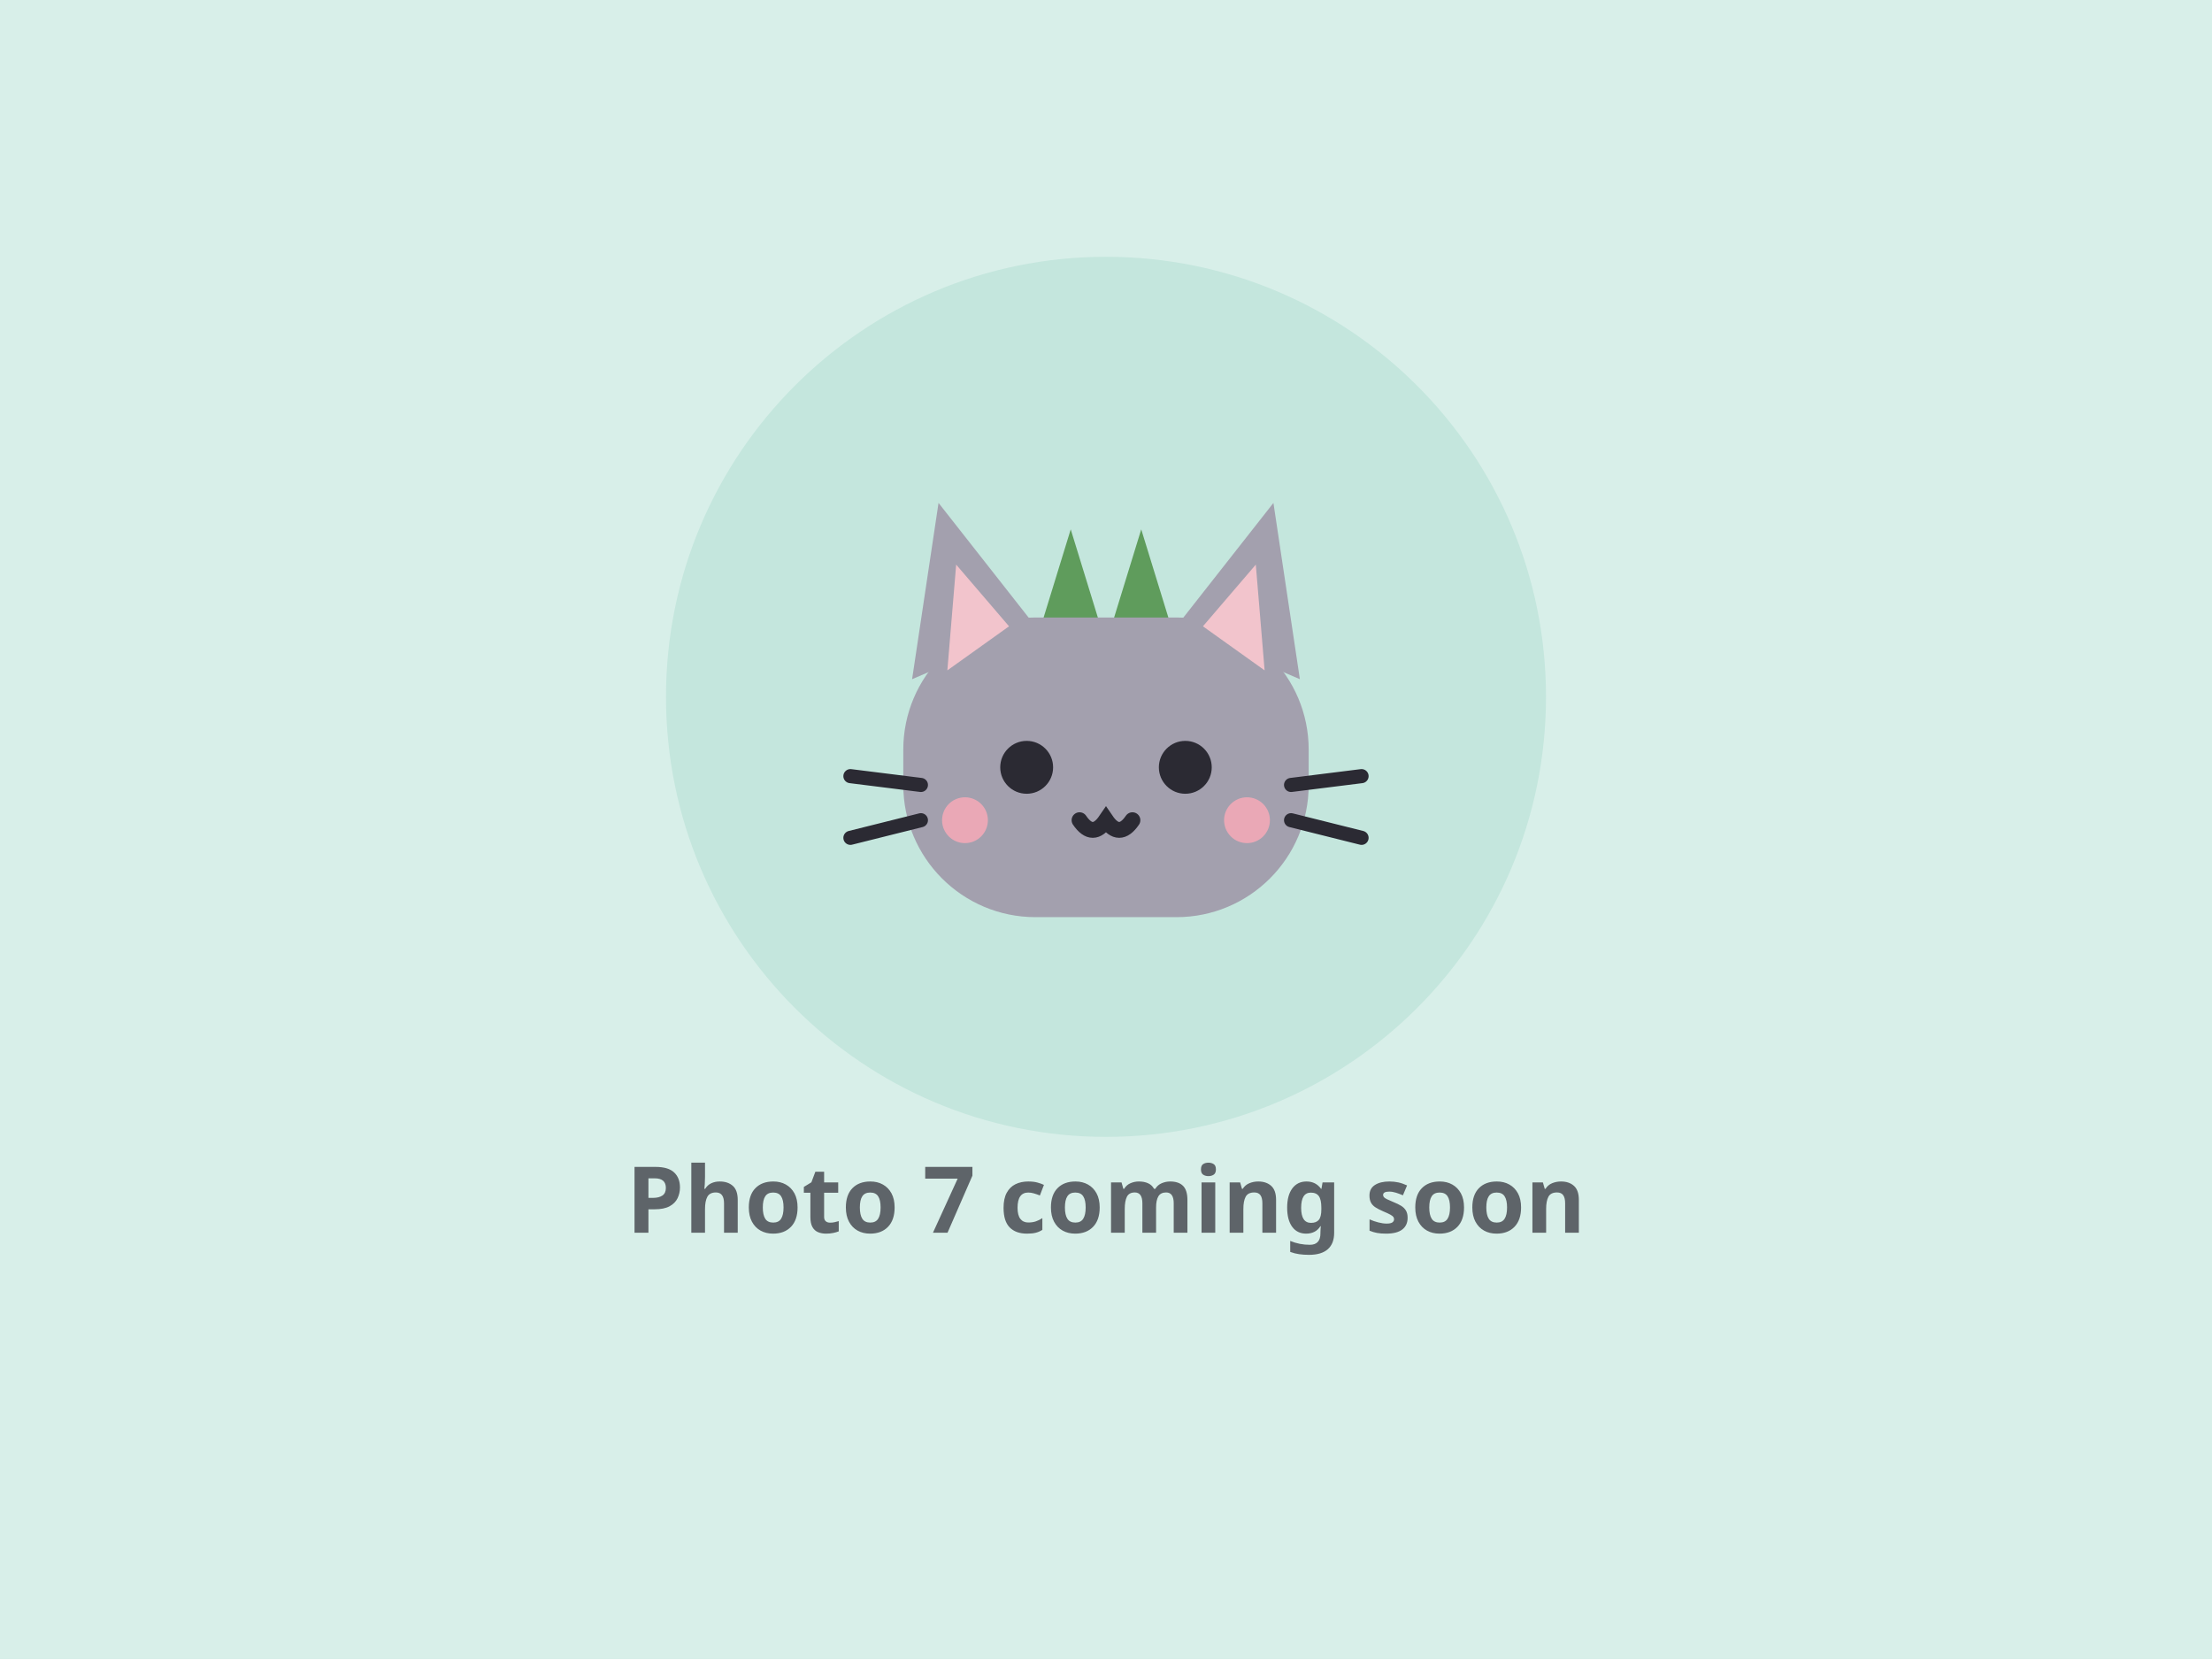
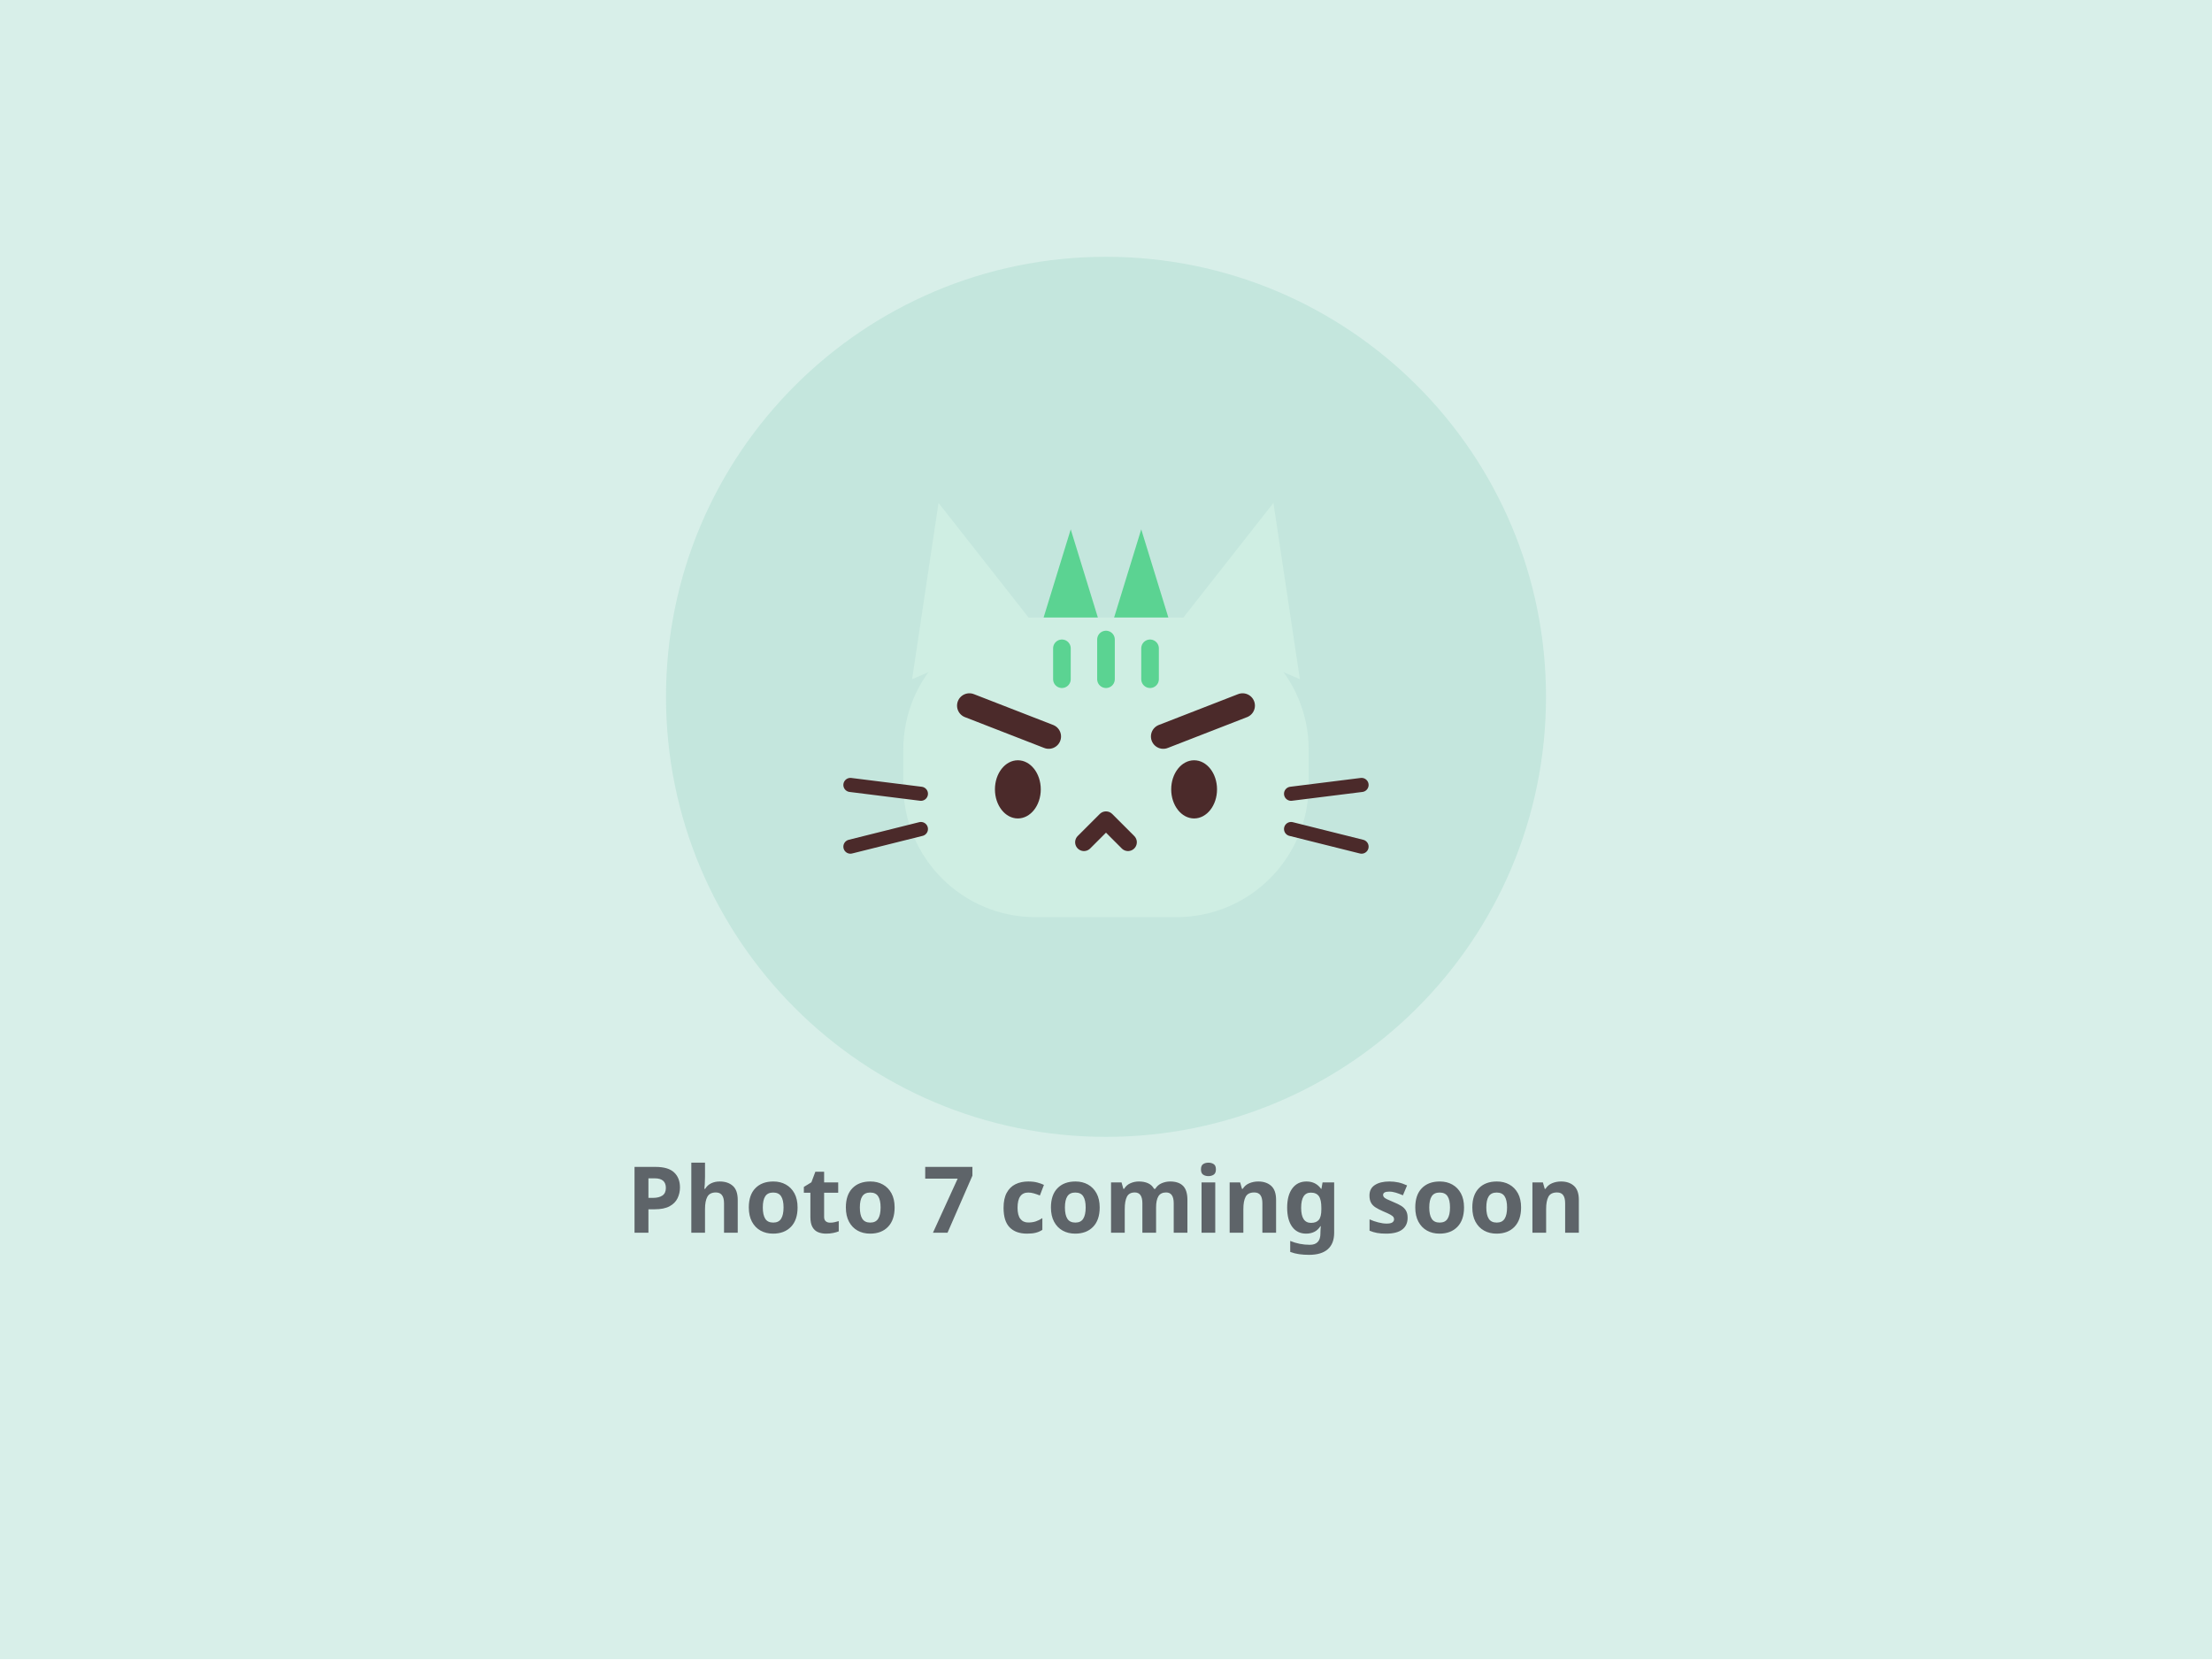
<svg xmlns="http://www.w3.org/2000/svg" viewBox="0 0 1200 900" width="1200" height="900">
  <rect width="1200" height="900" fill="#d8efe9" />
  <circle cx="600.0" cy="378.0" r="238.7" fill="#c4e6dd" />
  <g transform="translate(447.0 225.0) scale(4.781)">
-     <path d="M24 26 L28 13 L32 26 L36 13 L40 26 Z" fill="#5f9c5c" />
-     <path d="M10 30 L13 10 L24 24 Z" fill="#a3a0ae" />
-     <path d="M54 30 L51 10 L40 24 Z" fill="#a3a0ae" />
-     <rect x="9" y="23" width="46" height="34" rx="15" fill="#a3a0ae" />
-     <path d="M14 29 L15 17 L21 24 Z" fill="#f2c4cc" />
-     <path d="M50 29 L49 17 L43 24 Z" fill="#f2c4cc" />
-     <circle cx="23" cy="40" r="3" fill="#2b2a33" />
-     <circle cx="41" cy="40" r="3" fill="#2b2a33" />
-     <path d="M29 46 q1.5 2.2 3 0 q1.5 2.2 3 0" fill="none" stroke="#2b2a33" stroke-width="1.8" stroke-linecap="round" />
-     <circle cx="16" cy="46" r="2.6" fill="#f2a9b7" opacity="0.9" />
-     <circle cx="48" cy="46" r="2.6" fill="#f2a9b7" opacity="0.9" />
-     <path d="M3 41 L11 42 M3 48 L11 46 M61 41 L53 42 M61 48 L53 46" stroke="#2b2a33" stroke-width="1.6" stroke-linecap="round" />
+     <path d="M24 26 L28 13 L32 26 L36 13 L40 26 Z" fill="#5bd392" />
+     <path d="M10 30 L13 10 L24 24 Z" fill="#cfeee3" />
+     <path d="M54 30 L51 10 L40 24 Z" fill="#cfeee3" />
+     <rect x="9" y="23" width="46" height="34" rx="15" fill="#cfeee3" />
+     <path d="M27 26.5 v3.5 M32 25.5 v4.5 M37 26.5 v3.5" stroke="#5bd392" stroke-width="2" stroke-linecap="round" />
+     <path d="M16.5 33 L25.5 36.5" stroke="#4b2a2a" stroke-width="2.8" stroke-linecap="round" />
+     <path d="M47.5 33 L38.5 36.5" stroke="#4b2a2a" stroke-width="2.8" stroke-linecap="round" />
+     <ellipse cx="22" cy="42.5" rx="2.6" ry="3.3" fill="#4b2a2a" />
+     <ellipse cx="42" cy="42.5" rx="2.6" ry="3.3" fill="#4b2a2a" />
+     <path d="M29.5 48.5 L32 46 L34.5 48.5" fill="none" stroke="#4b2a2a" stroke-width="2" stroke-linecap="round" stroke-linejoin="round" />
+     <path d="M3 42 L11 43 M3 49 L11 47 M61 42 L53 43 M61 49 L53 47" stroke="#4b2a2a" stroke-width="1.6" stroke-linecap="round" />
  </g>
  <text x="600.0" y="668.7" text-anchor="middle" font-family="Fredoka, Nunito, system-ui, sans-serif" font-size="50" font-weight="600" fill="#2b2a33" opacity="0.7">Photo 7 coming soon</text>
</svg>
